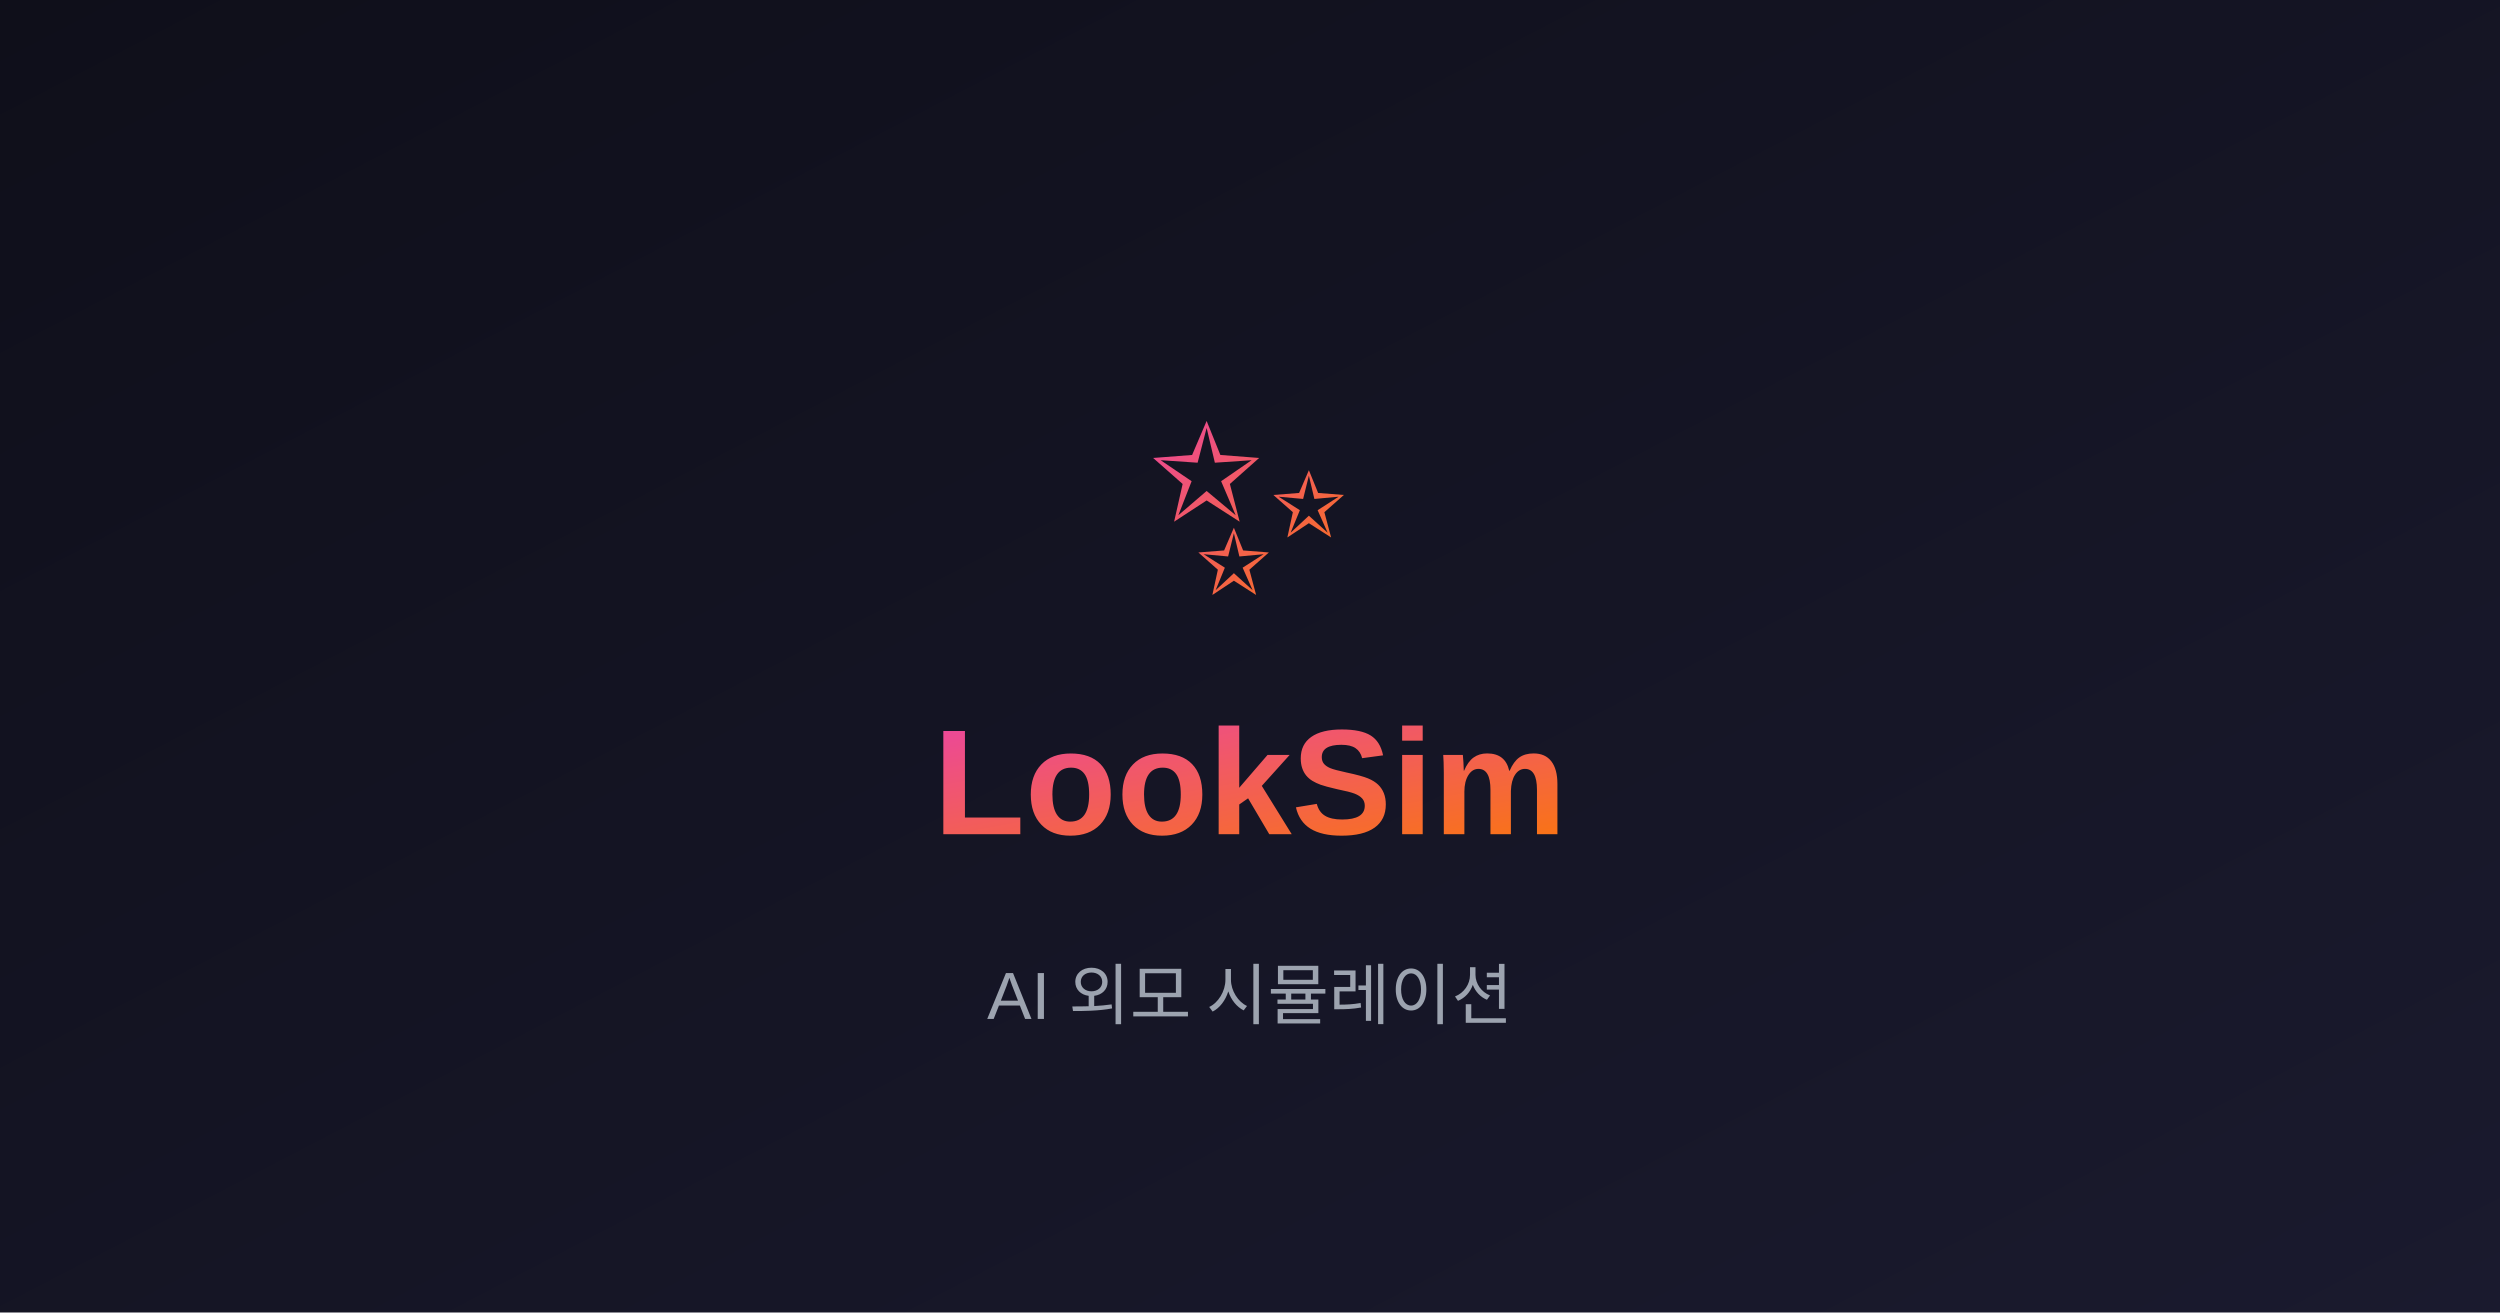
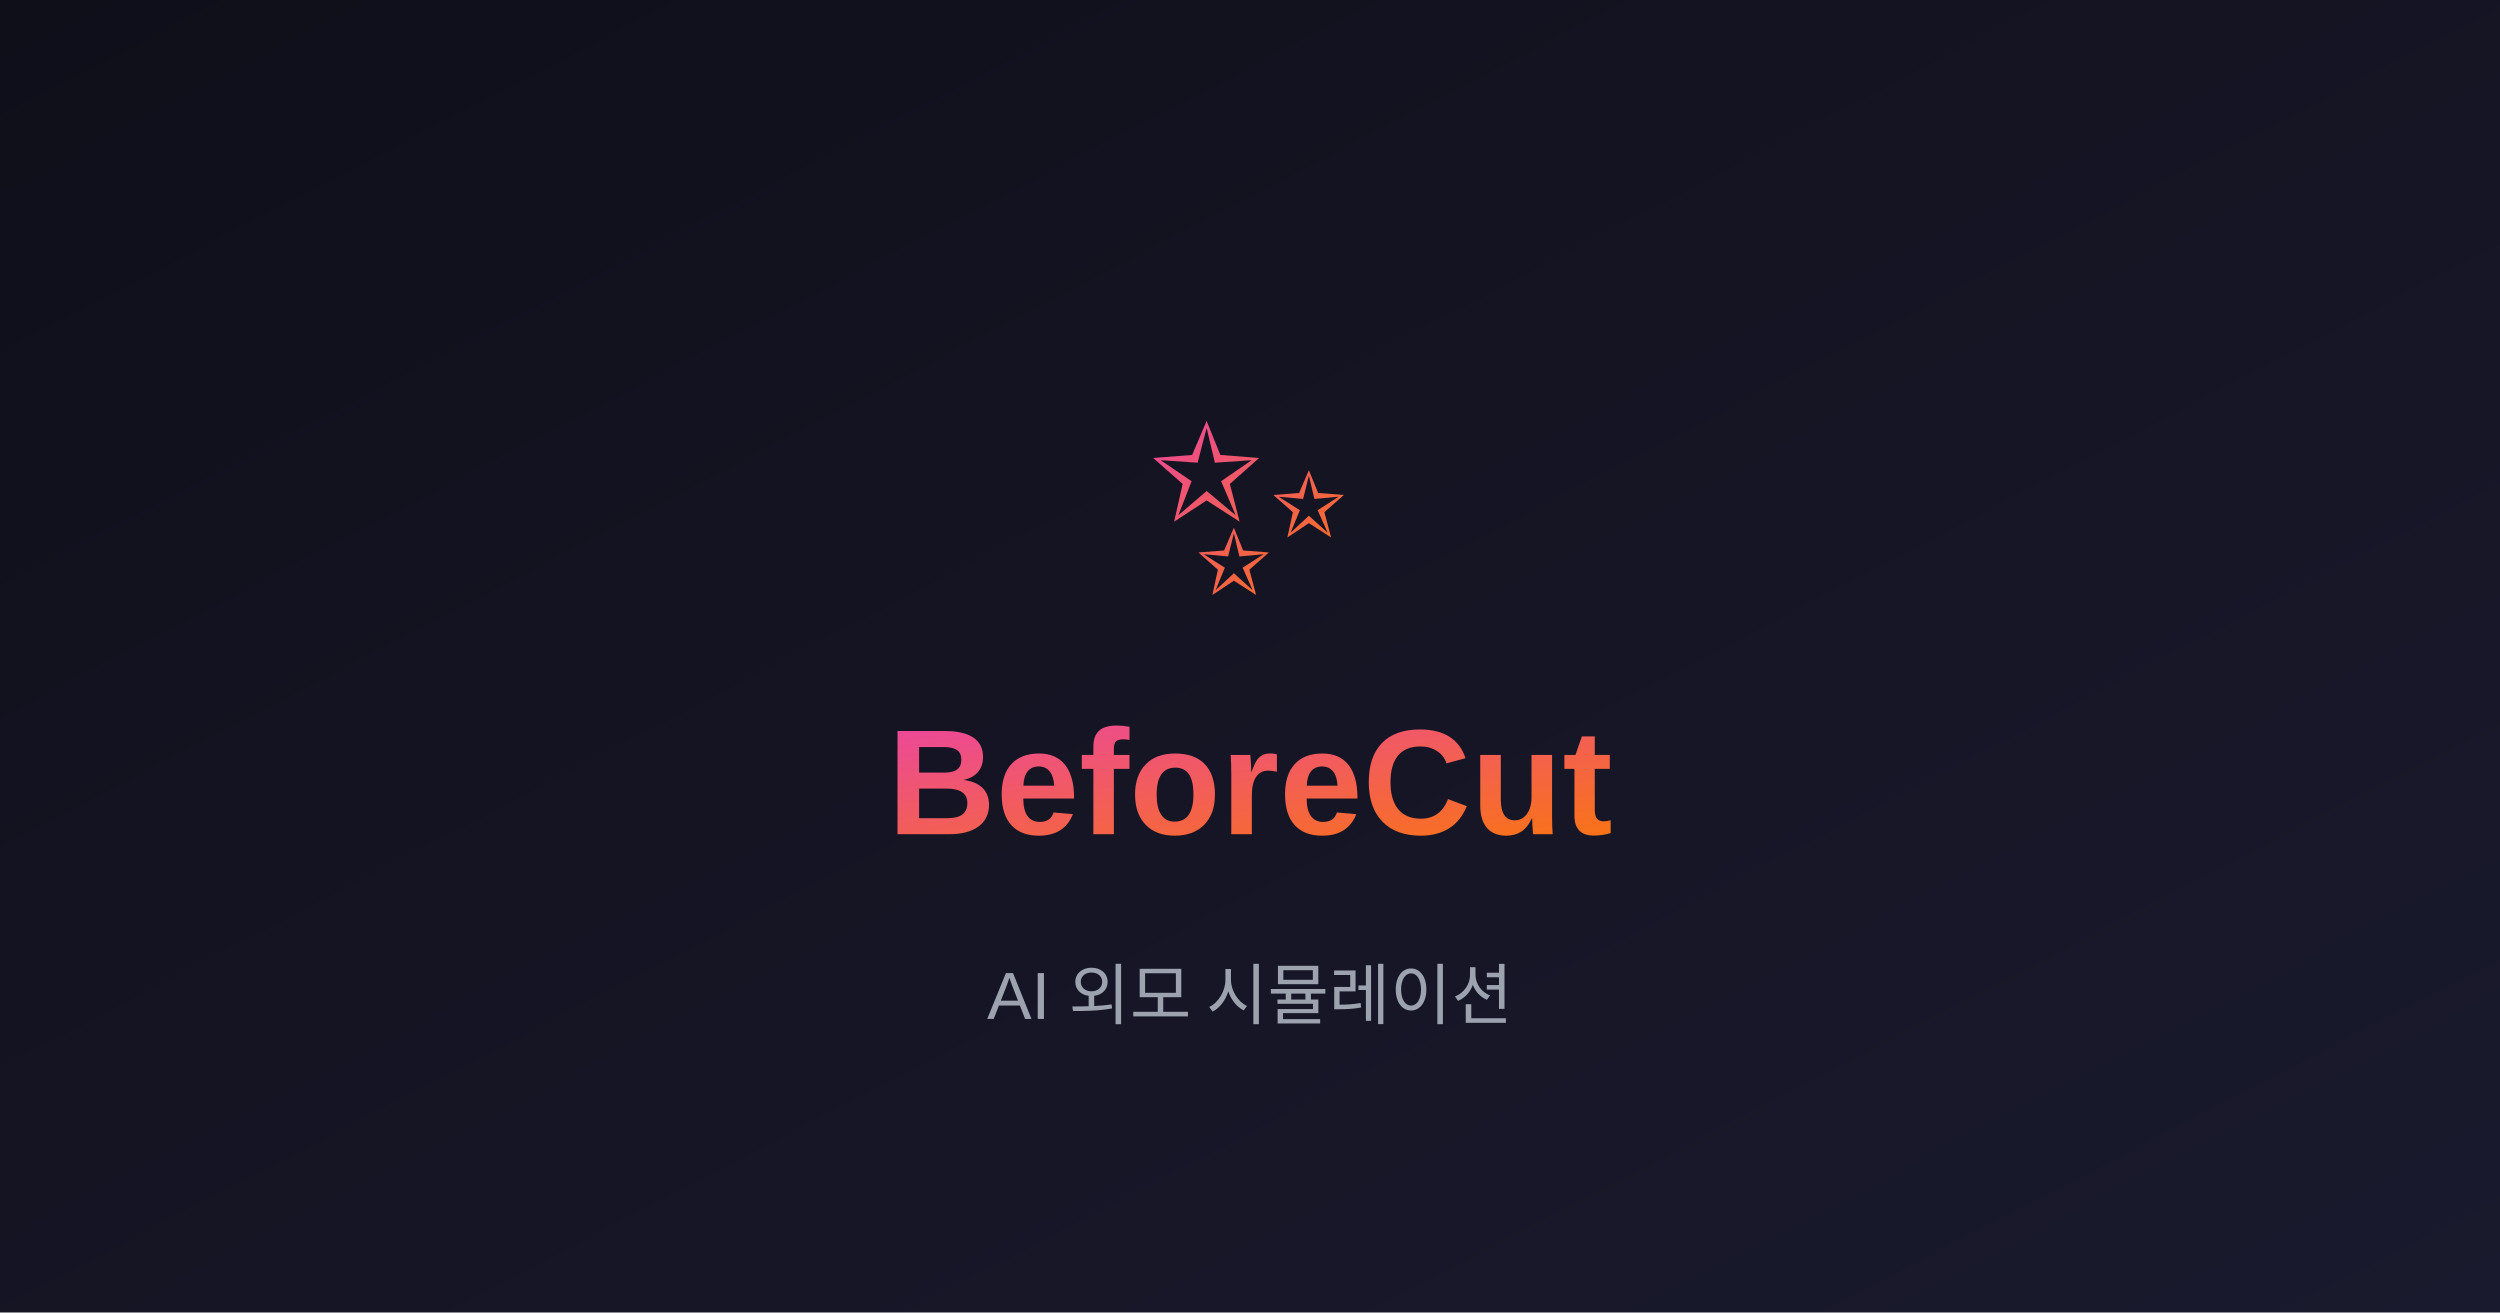
<svg xmlns="http://www.w3.org/2000/svg" width="1200" height="630" viewBox="0 0 1200 630">
  <defs>
    <linearGradient id="bg" x1="0%" y1="0%" x2="100%" y2="100%">
      <stop offset="0%" style="stop-color:#0F0F1A" />
      <stop offset="100%" style="stop-color:#1a1a2e" />
    </linearGradient>
    <linearGradient id="accent" x1="0%" y1="0%" x2="100%" y2="100%">
      <stop offset="0%" style="stop-color:#ec4899" />
      <stop offset="100%" style="stop-color:#f97316" />
    </linearGradient>
  </defs>
  <rect width="1200" height="630" fill="url(#bg)" />
  <text x="600" y="250" dominant-baseline="middle" text-anchor="middle" font-size="120" fill="url(#accent)">✨</text>
-   <text x="600" y="380" dominant-baseline="middle" text-anchor="middle" font-family="Arial, sans-serif" font-size="72" font-weight="bold" fill="url(#accent)">LookSim</text>
+   <text x="600" y="380" dominant-baseline="middle" text-anchor="middle" font-family="Arial, sans-serif" font-size="72" font-weight="bold" fill="url(#accent)">BeforeCut</text>
  <text x="600" y="480" dominant-baseline="middle" text-anchor="middle" font-family="Arial, sans-serif" font-size="32" fill="#9ca3af">AI 외모 시뮬레이션</text>
</svg>
